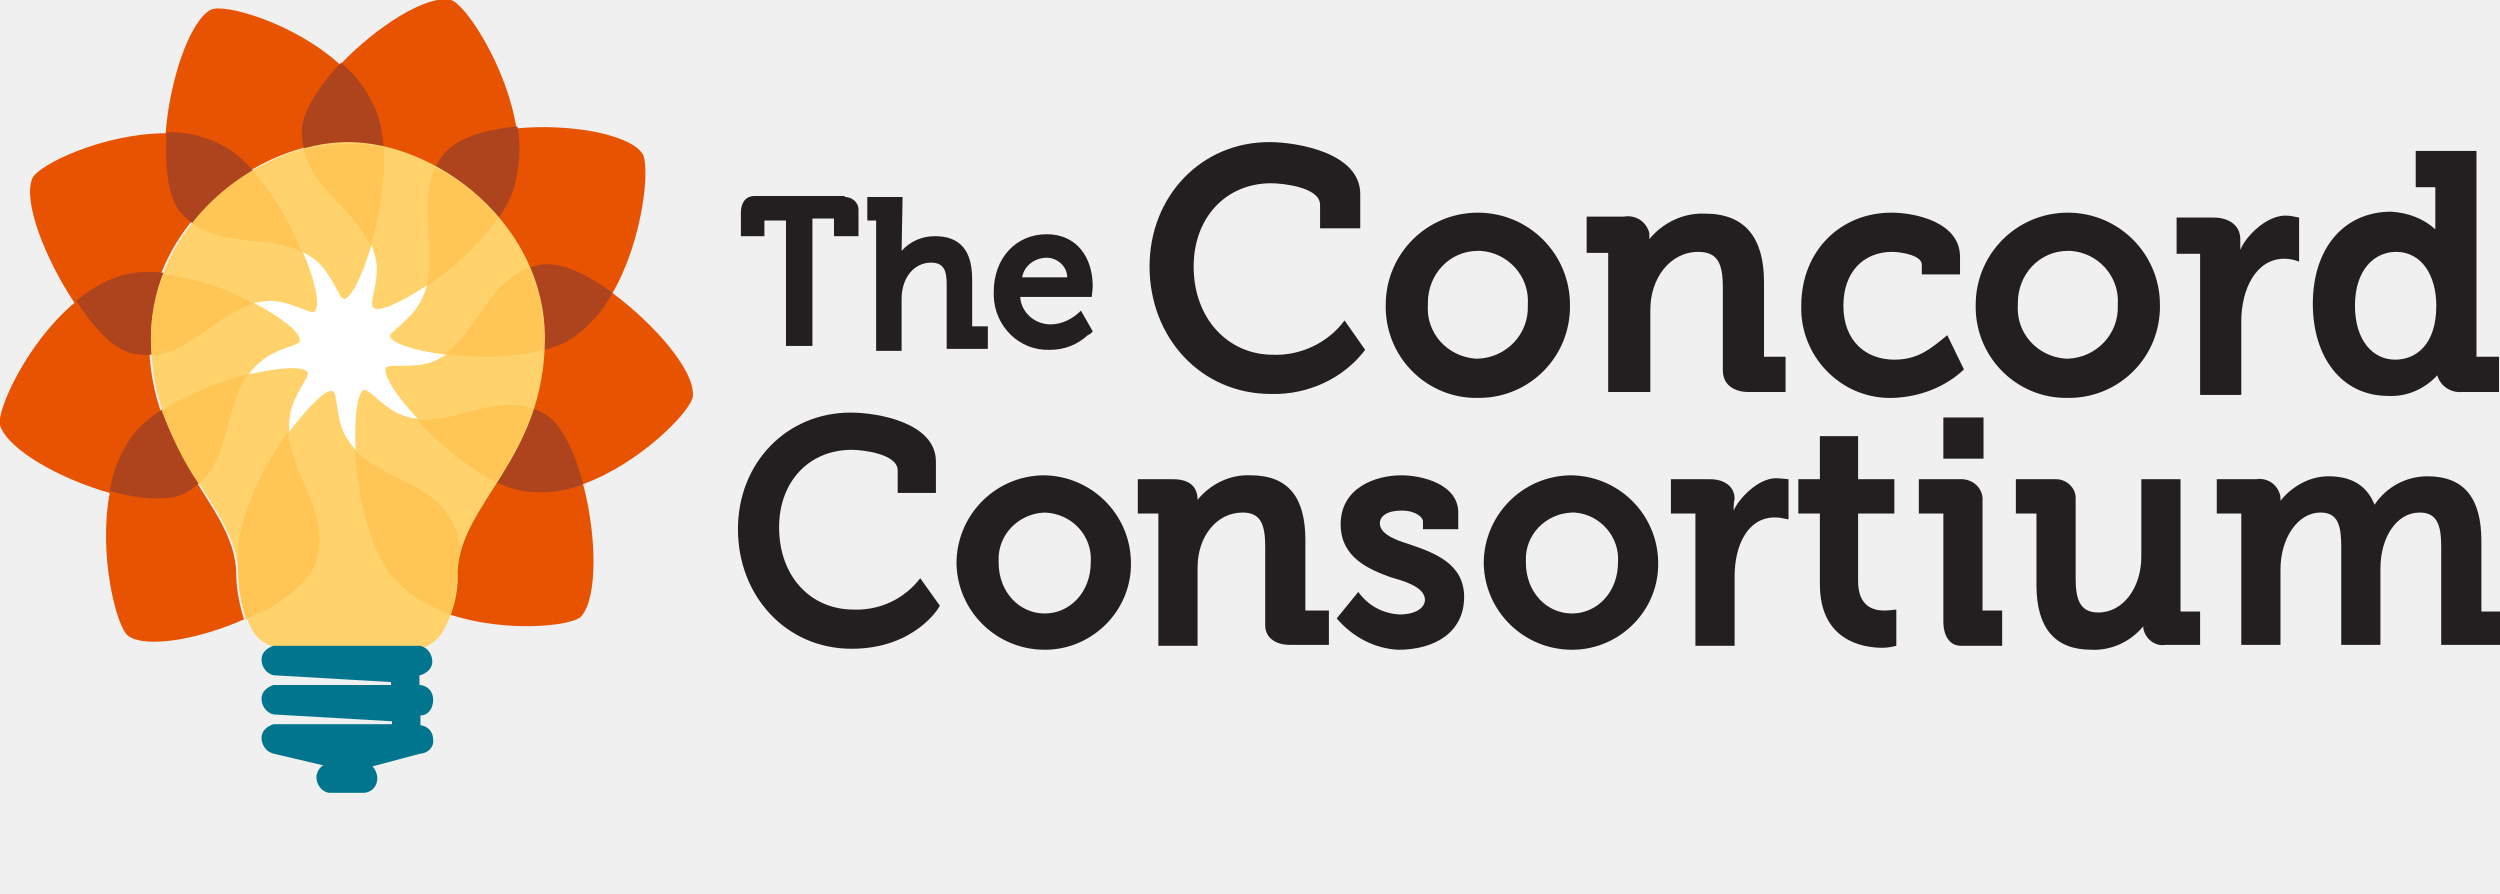
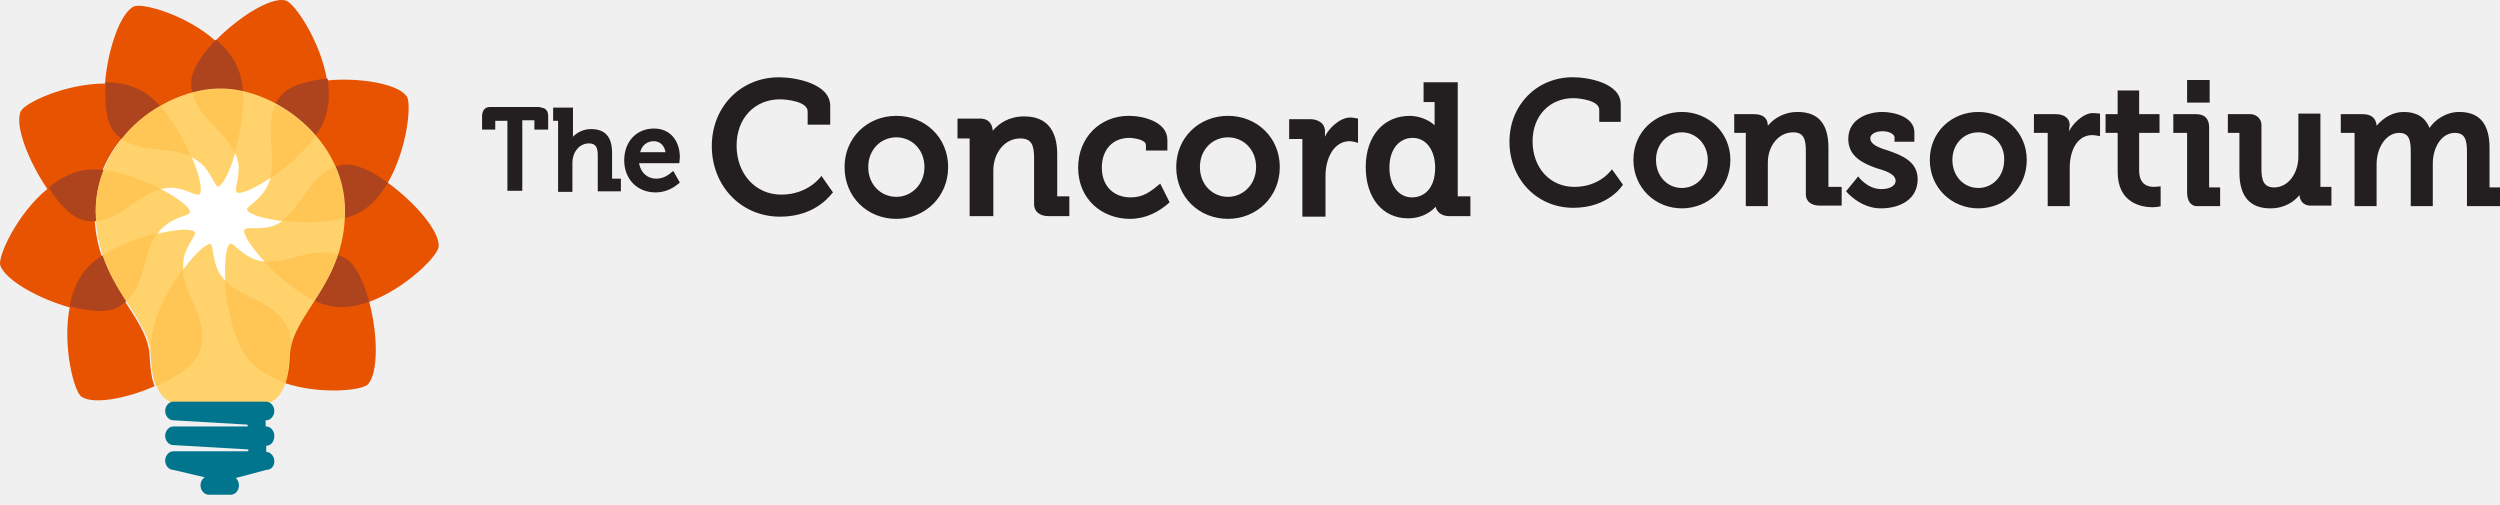
- <svg xmlns="http://www.w3.org/2000/svg" version="1.1" id="Layer_1" x="0px" y="0px" viewBox="0 0 255.1 91.2" style="enable-background:new 0 0 255.1 91.2;" xml:space="preserve">
-   <style type="text/css">
- 	.st0{fill:#E75300;}
- 	.st1{fill:#AD441D;}
- 	.st2{fill:#FFD26C;}
- 	.st3{fill:#FFFFFF;}
- 	.st4{fill:#FFC656;}
- 	.st5{fill:#00758D;}
- 	.st6{fill:#231F20;}
- </style>
-   <path class="st0" d="M62.5,29.9c4.3,3.2,8.4,7.9,8.2,10.5c-0.1,1.5-5.4,6.9-11.2,9c1.4,5.3,1.5,11.6-0.2,13.5  c-0.9,1-7.7,1.7-13.4-0.2c0.4-1.4,0.6-2.8,0.6-4.3c0.2-7,8.9-11.6,8.9-23.9c0-11.6-11-20-20.1-20s-20.1,8.4-20.1,20  c0,12.3,8.7,16.9,8.9,23.9c0,1.6,0.3,3.2,0.8,4.8c-4.5,2-9.9,3-11.8,1.7c-1.2-0.8-3.1-8.3-1.9-14.6c-5-1.4-10.4-4.4-11.2-6.9  C-0.4,42,2.7,35,7.6,30.9c-3-4.5-5.3-10.4-4.3-12.7c0.6-1.4,7.3-4.6,13.6-4.6c0.4-5.3,2.4-11.4,4.6-12.6c1.3-0.7,8.5,1.3,13.2,5.6  c3.7-3.9,8.9-7.2,11.3-6.6c1.4,0.3,5.7,6.7,6.7,13.1c5.2-0.5,11.3,0.5,12.8,2.5C66.4,16.6,65.7,24.4,62.5,29.9z" />
-   <path class="st1" d="M42.5,42.8c4.3,0.5,8.7-3.2,13.2-0.5c1.6,1,3,3.9,3.8,7.1c-1.9,0.8-4,1-6.1,0.7C49.7,49.5,45.4,46,42.5,42.8z   M25.3,38.1c-2.5,3.7-1.7,9.4-6.2,12.1c-1.6,1-4.7,0.8-7.9-0.1c0.3-2.1,1.2-4.2,2.5-5.9C16.1,41.3,21.2,39.2,25.3,38.1z M25.9,30.9  c-4.2,1.1-7.2,6.1-12.2,5.2c-1.9-0.3-4.1-2.5-5.9-5.4c1.6-1.4,3.5-2.4,5.5-2.8C16.9,27.2,22.1,28.9,25.9,30.9z M30.8,25.7  c-3.9-1.9-9.2-0.1-12.5-4.2c-1.2-1.5-1.5-4.7-1.3-8c2.1-0.1,4.2,0.5,6,1.5C26.2,16.8,29.1,21.7,30.8,25.7z M37.8,25  c-1.8-4.2-7-6.3-7-11.6c0-1.9,1.7-4.6,4-7c1.7,1.4,2.9,3.2,3.7,5.2C39.8,15.2,39,20.8,37.8,25L37.8,25z M45.4,36.1  c3.6-2.5,4.7-8.2,9.8-9.1c1.9-0.3,4.7,0.9,7.3,2.9c-1,1.9-2.5,3.5-4.2,4.7C55.1,36.5,49.6,36.7,45.4,36.1z M52.8,12.9  c0.4,2.1,0.2,4.3-0.4,6.4c-1.2,3.7-5.3,7.4-8.9,9.9c1.2-4.4-1.5-9.4,1.8-13.5C46.6,14.1,49.5,13.2,52.8,12.9z" />
-   <path class="st2" d="M27.9,66c-0.9-0.3-1.6-0.8-2.1-1.6c-1-1.8-1.5-3.9-1.5-6c-0.2-7-8.9-11.6-8.9-23.9c0-11.6,11-20,20.1-20  s20.1,8.4,20.1,20c0,12.3-8.7,16.9-8.9,23.9c0.1,2.2-0.5,4.3-1.6,6.2c-0.5,0.7-1.1,1.2-1.9,1.5H43L27.9,66L27.9,66z" />
-   <path class="st3" d="M39.4,37.5c0.3-0.4,2.5,0.1,4.5-0.5c0.6-0.2,1.1-0.5,1.6-0.8c-3.2-0.4-5.6-1.2-5.7-1.9c0-0.5,2-1.5,3.1-3.5  c0.3-0.6,0.5-1.1,0.7-1.7c-2.7,1.8-5,2.8-5.5,2.3s0.6-2.5,0.3-4.7c-0.1-0.6-0.3-1.2-0.5-1.7c-0.9,3.1-2.1,5.5-2.8,5.5  c-0.5,0-1.1-2.3-2.7-3.8c-0.5-0.4-1-0.7-1.5-1c1.3,3,1.8,5.6,1.2,6.1c-0.4,0.3-2.3-1-4.4-1.1c-0.6,0-1.2,0.1-1.8,0.2  c2.8,1.5,4.8,3,4.7,3.9c-0.1,0.5-2.4,0.7-4,2.1c-0.5,0.4-0.9,0.8-1.2,1.3c3.1-0.7,5.6-0.9,6-0.2c0.2,0.5-1.4,2.1-1.8,4.3  c-0.1,0.6-0.1,1.2-0.1,1.8c1.9-2.6,3.8-4.4,4.4-4.2s0.3,2.5,1.3,4.5c0.3,0.5,0.7,1.1,1.1,1.5c-0.2-3.2,0.2-5.9,0.8-6.1  s1.8,1.7,3.8,2.5c0.5,0.2,1.1,0.4,1.7,0.4C40.4,40.4,39,38.1,39.4,37.5z" />
-   <path class="st4" d="M44.1,61.9c-0.6-0.3-1.1-0.6-1.6-0.9c-0.9-0.6-1.8-1.4-2.5-2.2c-2.4-2.9-3.5-8.5-3.8-12.9  c3,3.2,8.6,3.3,10.4,8.4c0.1,0.2,0.1,0.3,0.1,0.5l0.3,1.1c-0.2,0.8-0.4,1.6-0.4,2.5c-0.1,1.5-0.3,2.9-0.6,4.4  C45.4,62.5,44.8,62.2,44.1,61.9z M29.4,44.1c0.3,4.5,4.5,8.3,2.8,13.4c-0.5,1.4-2,2.8-4,4.1c-0.7,0.5-1.4,0.8-2.1,1.1  c-0.3,0.1-0.7,0.3-1,0.5c-0.5-1.5-0.7-3.2-0.8-4.8v-1.9c0-0.4,0-0.9,0.1-1.3C24.9,51.6,27.1,47.2,29.4,44.1z M50.8,22.3  c-2,2.7-4.5,5.1-7.3,6.9c1.1-3.9-0.9-8.3,0.9-12.1C46.9,18.4,49.1,20.1,50.8,22.3z M45.4,36.1c3.3-2.3,4.5-7.3,8.6-8.8  c1,2.3,1.5,4.7,1.5,7.2v1.2C52.2,36.5,48.8,36.6,45.4,36.1z M37.8,25.1c-1.6-3.7-5.8-5.7-6.8-9.8c1.5-0.4,3-0.6,4.5-0.6  c1.2,0,2.5,0.1,3.7,0.4C39.3,18.4,38.8,21.8,37.8,25.1z M30.8,25.7c-3.4-1.7-7.9-0.5-11.2-2.9c1.7-2.2,3.8-4,6.2-5.4  C27.9,19.9,29.6,22.7,30.8,25.7L30.8,25.7z M25.9,31c-3.7,1-6.4,4.9-10.4,5.3c0-0.5-0.1-1.1-0.1-1.6c0-2.3,0.5-4.6,1.3-6.7  C20,28.4,23.1,29.4,25.9,31L25.9,31z M25.3,38.2c-2.3,3.2-1.8,8.3-5,11.2c-1.6-2.3-2.8-4.9-3.8-7.5C19.3,40.2,22.2,38.9,25.3,38.2  L25.3,38.2z M42.5,42.8c3.9,0.4,7.9-2.5,11.9-1.1c-0.9,2.7-2.2,5.2-3.8,7.5C47.6,47.6,44.9,45.4,42.5,42.8z" />
-   <path class="st5" d="M42.9,73v1c0.8,0.1,1.3,0.7,1.3,1.5c0.1,0.7-0.5,1.3-1.2,1.4c0,0-0.1,0-0.1,0L38,78.2c0.3,0.3,0.5,0.8,0.5,1.2  c0,0.8-0.5,1.4-1.3,1.5h-3.6c-0.8-0.1-1.4-0.9-1.3-1.8c0.1-0.4,0.3-0.8,0.7-1l-5.1-1.2c-0.8-0.2-1.3-1-1.2-1.8  c0.1-0.6,0.6-1,1.2-1.2H40v-0.3l-12.1-0.7c-0.8-0.2-1.3-1-1.2-1.8c0.1-0.6,0.6-1,1.2-1.2h12v-0.3l-12-0.7c-0.8-0.2-1.3-1-1.2-1.8  c0.1-0.6,0.6-1,1.2-1.2h15c0.8,0.2,1.3,1,1.2,1.8c-0.1,0.6-0.6,1-1.2,1.2h-0.1v1h0.1c0.8,0.1,1.3,0.7,1.3,1.5  C44.2,72.3,43.7,73,42.9,73z" />
-   <path class="st6" d="M228.6,25.5c0.5-1.3,2.6-3.5,4.6-3.5c0.5,0,0.9,0.1,1.4,0.2v4.5c-0.5-0.2-1-0.3-1.5-0.3c-2.9,0-4.4,3.1-4.4,6.4  v7.5h-4.2V25.9h-2.4v-3.7h3.8c1.4,0,2.7,0.7,2.7,2.2V25.5z M168.3,24.4c1.4-1.7,3.5-2.7,5.7-2.6c4.1,0,6,2.5,6,7v7.6h2.2V40h-3.8  c-1.4,0-2.6-0.7-2.6-2.2v-8.4c0-2.3-0.4-3.7-2.5-3.7c-2.9,0-4.9,2.7-4.9,5.9V40h-4.3V25.8h-2.2v-3.7h3.8c1.2-0.2,2.3,0.5,2.6,1.7  C168.3,24,168.3,24.2,168.3,24.4z M86.2,20.1c0.7,0,1.4,0.5,1.4,1.3c0,0.1,0,0.2,0,0.2v2.5h-2.5v-1.8h-2.2v13h-2.7V22.5H78v1.6h-2.4  v-2.4c0-0.9,0.4-1.7,1.4-1.7h9.2V20.1z M92,25.6c0.9-1,2.1-1.5,3.4-1.5c2.6,0,3.8,1.5,3.8,4.4v4.8h1.6v2.3h-4.2v-6.6  c0-1.4-0.3-2.2-1.6-2.2c-1.7,0-3,1.5-3,3.7v5.3h-2.6V22.5h-0.9v-2.4h3.6L92,25.6L92,25.6z M107.1,35.7c-3.1,0.1-5.6-2.4-5.7-5.5  c0-0.1,0-0.3,0-0.4c0-3.5,2.3-5.9,5.4-5.9s4.7,2.4,4.7,5.3c0,0.3-0.1,1.1-0.1,1.1h-7.3c0.1,1.6,1.5,2.8,3.1,2.8  c1.2,0,2.3-0.6,3.1-1.4l1.2,2.1c-0.1,0.2-0.3,0.3-0.5,0.4C109.9,35.2,108.6,35.7,107.1,35.7z M106.8,26.3c-1.2,0-2.3,0.8-2.5,2h4.6  C108.9,27.2,107.9,26.3,106.8,26.3L106.8,26.3z M129.7,40.2c-7.2,0-12.4-5.8-12.4-13s5.3-12.7,12.2-12.7c2.9,0,9.3,1.1,9.3,5.3v3.5  h-4.1v-2.4c0-1.8-3.8-2.2-5-2.2c-4.6,0-7.9,3.5-7.9,8.5c0,5.3,3.5,9,8.1,9c2.8,0.1,5.6-1.2,7.3-3.5l2.1,3  C137.1,38.6,133.5,40.3,129.7,40.2z M150.8,40.6c-5.1,0.1-9.3-4-9.4-9.1c0-0.1,0-0.3,0-0.4c0-5.2,4.2-9.4,9.4-9.4  c5.2,0,9.4,4.2,9.4,9.4c0.1,5.2-4,9.4-9.1,9.5C151,40.6,150.9,40.6,150.8,40.6L150.8,40.6z M150.8,25.6c-2.9,0-5.1,2.4-5.1,5.3  c0,0.1,0,0.2,0,0.2c-0.2,2.9,2,5.3,4.9,5.5c0.1,0,0.2,0,0.2,0c2.9-0.1,5.2-2.5,5.1-5.4c0,0,0-0.1,0-0.1c0.2-2.9-2-5.3-4.8-5.5  C151,25.6,150.9,25.6,150.8,25.6L150.8,25.6z M193.2,40.6c-5,0.2-9.2-3.8-9.4-8.8c0-0.2,0-0.4,0-0.6c0-5.6,4-9.5,9.2-9.5  c2.5,0,7,1,7,4.5V28h-3.9v-1c0-1-2.3-1.3-3-1.3c-3,0-5,2.1-5,5.5c0,3.6,2.3,5.5,5.2,5.5c2.4,0,3.7-1.1,5.4-2.5l1.7,3.5  C198.5,39.5,195.9,40.5,193.2,40.6L193.2,40.6z M211,40.6c-5.1,0.1-9.3-4-9.4-9.1c0-0.1,0-0.3,0-0.4c0-5.2,4.2-9.4,9.4-9.4  c5.2,0,9.4,4.2,9.4,9.4c0.1,5.2-4,9.4-9.1,9.5C211.2,40.6,211.1,40.6,211,40.6L211,40.6z M211,25.6c-2.9,0-5.1,2.4-5.1,5.3  c0,0.1,0,0.2,0,0.2c-0.2,2.9,2,5.3,4.9,5.5c0.1,0,0.2,0,0.2,0c2.9-0.1,5.2-2.5,5.1-5.4c0,0,0-0.1,0-0.1c0.2-2.9-2-5.3-4.8-5.5  C211.2,25.6,211.1,25.6,211,25.6L211,25.6z M248.5,23.4v-4.3h-2v-3.7h6.2v21h2.3V40h-3.8c-1.1,0.1-2.2-0.6-2.5-1.7  c-1.3,1.4-3.1,2.2-5,2.1c-4.8,0-7.7-4-7.7-9.4c0-5.7,3.2-9.4,8-9.4C245.7,21.7,247.3,22.3,248.5,23.4L248.5,23.4z M244.5,25.7  c-2.2,0-4.2,1.8-4.2,5.5c0,3.5,1.8,5.5,4.1,5.5c2.1,0,4.2-1.5,4.2-5.5C248.6,28.1,247.1,25.7,244.5,25.7L244.5,25.7z M122.2,51  c1.3-1.6,3.3-2.6,5.4-2.5c3.9,0,5.6,2.3,5.6,6.6v7.2h2.4v3.5h-4c-1.4,0-2.5-0.7-2.5-2v-8c0-2.2-0.4-3.5-2.3-3.5  c-2.7,0-4.6,2.5-4.6,5.6v8h-4V52.4h-2.1v-3.5h3.6C121.3,48.9,122.2,49.6,122.2,51z M106.6,66.3c-4.9,0-8.9-3.9-9-8.8  c0-4.9,3.9-8.9,8.8-9c4.9,0,8.9,3.9,9,8.8c0,0,0,0.1,0,0.1c0.1,4.8-3.8,8.8-8.6,8.9C106.8,66.3,106.7,66.3,106.6,66.3z M106.6,52.3  c-2.7,0.1-4.8,2.3-4.7,4.9c0,0.1,0,0.1,0,0.2c0,3,2.1,5.2,4.7,5.2s4.7-2.2,4.7-5.2C111.5,54.7,109.4,52.4,106.6,52.3  C106.7,52.3,106.7,52.3,106.6,52.3L106.6,52.3z M142.7,66.3c-2.4-0.1-4.7-1.3-6.3-3.2l2.2-2.7c1,1.4,2.5,2.2,4.2,2.3  c1.7,0,2.6-0.7,2.6-1.5c0-1.4-2.5-2-3.5-2.3c-2.2-0.8-5.1-2-5.1-5.4c0-3.7,3.5-5,6.2-5c2.1,0,5.8,0.9,5.8,3.8V54h-3.6v-0.8  c0-0.4-0.7-1.1-2.2-1.1s-2.2,0.6-2.2,1.3c0,1.3,2.3,1.9,3.2,2.2c2.3,0.8,5.4,1.9,5.4,5.3C149.4,64.6,146.3,66.3,142.7,66.3z   M160.4,66.3c-4.9,0-8.9-3.9-9-8.8c0-4.9,3.9-8.9,8.8-9c4.9,0,8.9,3.9,9,8.8c0,0,0,0.1,0,0.1c0.1,4.8-3.8,8.8-8.6,8.9  C160.6,66.3,160.5,66.3,160.4,66.3z M160.4,52.3c-2.7,0.1-4.8,2.3-4.7,4.9c0,0.1,0,0.1,0,0.2c0,3,2.1,5.2,4.7,5.2s4.7-2.2,4.7-5.2  c0.2-2.6-1.8-4.9-4.4-5.1C160.7,52.3,160.5,52.3,160.4,52.3L160.4,52.3z M176.9,52.1c0.5-1.2,2.5-3.3,4.3-3.3c0.4,0,1.3,0.1,1.3,0.1  V53c-0.5-0.1-0.9-0.2-1.4-0.2c-2.8,0-4.1,2.9-4.1,6v7.1h-4V52.4h-2.5v-3.5h4c1.4,0,2.5,0.7,2.5,2C176.9,51.3,176.9,51.7,176.9,52.1  L176.9,52.1z M192.1,66.1c-2,0-6.4-0.7-6.4-6.5v-7.2h-2.2v-3.5h2.2v-4.4h3.9v4.4h3.7v3.5h-3.7v6.9c0,2.7,1.7,3,2.7,3  c0.4,0,1.2-0.1,1.2-0.1v3.7C193.1,66,192.6,66.1,192.1,66.1z M202.4,46.8h-4.1v-4.2h4.1V46.8z M204.3,65.9h-4.2  c-1,0-1.8-0.8-1.8-2.5v-11h-2.5v-3.5h4.1c1.2-0.1,2.3,0.7,2.4,1.9c0,0.2,0,0.4,0,0.6v10.9h2V65.9z M218.7,63.9  c-1.3,1.6-3.3,2.5-5.3,2.4c-3.7,0-5.6-2.2-5.6-6.6v-7.3h-2.1v-3.5h4.1c1.1,0,2,0.9,2,1.9V59c0,2.1,0.4,3.5,2.3,3.5  c2.6,0,4.4-2.6,4.4-5.7v-7.9h4v13.4c0,0.1,0,0.1,0.1,0.1h1.9v3.4H221c-1.1,0.2-2.1-0.6-2.3-1.7C218.7,64,218.7,63.9,218.7,63.9  L218.7,63.9z M232.7,51.1c1.2-1.5,3-2.5,4.9-2.5c2.3,0,3.9,0.9,4.7,2.9c1.2-1.8,3.2-2.9,5.4-2.9c3.8,0,5.5,2.3,5.5,6.6v7.2h1.9v3.4  h-6v-10c0-2.2-0.4-3.5-2.2-3.5c-2.4,0-4,2.6-4,5.7v7.8h-4V55.8c0-2.1-0.3-3.5-2.1-3.5c-2.4,0-4.1,2.7-4.1,5.8v7.7h-4V52.4h-2.5v-3.5  h4c1.2-0.2,2.3,0.6,2.5,1.8C232.7,50.9,232.7,51,232.7,51.1L232.7,51.1z M86.9,66.2c-6.7,0-11.6-5.4-11.6-12.2s5-11.9,11.5-11.9  c2.7,0,8.7,1,8.7,5v3.2h-3.9v-2.3c0-1.7-3.6-2.1-4.7-2.1c-4.3,0-7.4,3.2-7.4,7.9c0,5,3.2,8.4,7.6,8.4c2.7,0.1,5.2-1.1,6.8-3.2l2,2.8  C95.9,61.9,93.4,66.2,86.9,66.2z" />
+ <svg xmlns="http://www.w3.org/2000/svg" width="223" height="45" viewBox="0 0 223 45">
+   <g fill="none" fill-rule="evenodd">
+     <path d="M0 0h223v45H0z" />
+     <path d="M34.593 16.303c2.378 1.714 4.646 4.314 4.536 5.697-.056.83-2.987 3.762-6.196 4.924.775 2.876.83 6.306-.11 7.357-.498.553-4.26.94-7.413-.11a8.65 8.65 0 0 0 .332-2.324c.11-3.817 4.923-6.306 4.923-13 0-6.306-6.085-10.897-11.119-10.897-4.978 0-11.119 4.591-11.119 10.897 0 6.694 4.813 9.183 4.924 13 .055 1.05.166 1.936.442 2.6-2.489 1.106-5.476 1.66-6.527.94-.664-.442-1.715-4.536-1.051-7.966C3.449 26.647.462 24.987.019 23.66c-.221-.775 1.494-4.592 4.204-6.804-1.66-2.434-2.932-5.643-2.378-6.915.332-.774 4.038-2.49 7.523-2.49.221-2.931 1.327-6.25 2.544-6.859.72-.387 4.702.72 7.302 3.043 2.047-2.102 4.924-3.928 6.251-3.596.775.166 3.153 3.651 3.707 7.136 2.876-.276 6.25.277 7.08 1.383.498.498.11 4.702-1.66 7.745z" fill="#E75300" fill-rule="nonzero" />
+     <path d="M23.53 23.328c2.378.277 4.812-1.715 7.301-.277.885.554 1.66 2.102 2.102 3.873-1.106.387-2.268.608-3.374.387-2.047-.332-4.426-2.268-6.03-3.983zm-9.515-2.545c-1.383 1.992-.94 5.145-3.43 6.583-.885.553-2.6.443-4.37-.055.221-1.217.664-2.324 1.383-3.209 1.327-1.604 4.148-2.765 6.417-3.319zm.331-3.927c-2.323.608-3.982 3.319-6.748 2.821-1.051-.166-2.268-1.383-3.264-2.932.94-.774 1.936-1.327 3.042-1.549 1.992-.387 4.868.553 6.97 1.66zm2.711-2.877c-2.157-1.05-5.09-.055-6.915-2.268-.664-.83-.83-2.544-.719-4.37 1.162 0 2.323.221 3.32.83 1.77.996 3.374 3.65 4.314 5.808zm3.872-.332c-.995-2.268-3.872-3.43-3.872-6.306 0-1.05.94-2.49 2.213-3.817.885.775 1.66 1.715 2.046 2.821.72 1.937.277 4.979-.387 7.302zm4.204 6.03c1.992-1.383 2.6-4.48 5.422-4.979 1.05-.166 2.6.498 4.038 1.605-.609 1.05-1.383 1.936-2.324 2.544-1.77 1.051-4.812 1.162-7.136.83zm4.094-12.668c.166 1.217.166 2.379-.221 3.485-.664 1.992-2.932 4.038-4.924 5.366.664-2.379-.83-5.144.996-7.357.72-.83 2.323-1.328 4.149-1.494z" fill="#AD441D" />
+     <path d="M15.453 35.94c-.498-.166-.94-.497-1.162-.885-.442-.719-.774-1.715-.83-3.263-.11-3.817-4.923-6.307-4.923-13 0-6.306 6.085-10.898 11.119-10.898 4.979 0 11.119 4.592 11.119 10.898 0 6.693-4.813 9.183-4.923 13-.056 1.604-.388 2.655-.886 3.374-.276.387-.608.608-1.05.83h-.111l-8.353-.056z" fill="#FFD26C" />
+     <path d="M21.814 20.451c.166-.22 1.383.056 2.49-.276.332-.11.608-.277.885-.443-1.77-.221-3.098-.664-3.153-1.05 0-.277 1.106-.83 1.714-1.882.166-.276.277-.608.388-.94-1.494.996-2.766 1.549-3.043 1.272-.221-.22.332-1.383.166-2.544a4.673 4.673 0 0 0-.276-.94c-.498 1.714-1.162 2.987-1.55 2.987-.276 0-.608-1.273-1.493-2.047a7.207 7.207 0 0 0-.83-.553c.72 1.66.996 3.042.664 3.319-.221.166-1.272-.554-2.434-.609-.332 0-.664.055-.996.11 1.55.83 2.656 1.66 2.6 2.103-.055.276-1.327.387-2.212 1.162-.277.22-.498.442-.664.719 1.715-.388 3.098-.498 3.319-.111.11.277-.775 1.162-.996 2.323-.055.332-.055.664-.055.996 1.05-1.438 2.102-2.379 2.434-2.268.276.11.166 1.383.719 2.434.166.332.387.553.608.83-.11-1.77.111-3.209.443-3.32.277-.055.996.941 2.102 1.384.332.11.609.221.94.221-1.217-1.328-1.99-2.545-1.77-2.877z" fill="#FFF" fill-rule="nonzero" />
+     <path d="M24.414 33.728a12.664 12.664 0 0 1-.885-.498c-.498-.332-.996-.72-1.383-1.217-1.327-1.604-1.936-4.647-2.102-7.026 1.66 1.77 4.757 1.826 5.753 4.592.056.11.056.166.056.276l.165.609c-.11.442-.22.885-.22 1.328-.056.94-.167 1.714-.333 2.378-.332-.11-.664-.276-1.05-.442zm-8.131-9.68c.166 2.433 2.489 4.535 1.548 7.301-.276.774-1.106 1.549-2.212 2.213-.332.221-.72.442-1.162.608-.221.11-.387.166-.553.277-.221-.664-.387-1.55-.443-2.6V30.796c0-.221 0-.498.056-.72.276-1.99 1.493-4.37 2.766-6.029zM28.12 12.153c-.996 1.438-2.6 2.821-4.039 3.761.609-2.102-.498-4.536.498-6.582a10.8 10.8 0 0 1 3.54 2.82zm-2.988 7.523c1.826-1.272 2.49-3.983 4.758-4.813.498 1.217.83 2.49.83 3.928v.664c-1.715.442-3.873.442-5.588.221zm-4.204-6.03c-.885-1.991-3.208-3.097-3.761-5.365a9.625 9.625 0 0 1 2.489-.332c.664 0 1.328.055 2.047.22.055 1.716-.277 3.818-.775 5.477zm-3.872.332c-1.88-.94-4.37-.276-6.196-1.604.94-1.217 2.158-2.213 3.43-2.932 1.162 1.273 2.102 3.043 2.766 4.536zm-2.71 2.877c-2.047.553-3.54 2.655-5.754 2.876 0-.276-.055-.608-.055-.885 0-1.272.277-2.544.72-3.65 1.659.165 3.595.884 5.088 1.659zm-.332 3.927c-1.273 1.77-.996 4.536-2.766 6.085-.775-1.217-1.55-2.489-2.102-4.093 1.438-.885 3.319-1.604 4.868-1.992zm9.514 2.545c2.158.221 4.37-1.383 6.583-.609-.553 1.605-1.328 2.932-2.102 4.094-1.604-.774-3.264-2.213-4.48-3.485z" fill="#FFC656" />
+     <path d="M23.75 39.757v.553c.388 0 .72.388.72.83 0 .443-.277.775-.72.775l-2.71.719a.916.916 0 0 1 .276.664c0 .442-.331.83-.719.83h-1.991c-.387 0-.72-.388-.72-.83 0-.332.167-.609.388-.72l-2.821-.663c-.387 0-.72-.388-.72-.83 0-.443.333-.83.72-.83h6.693v-.166l-6.693-.387c-.387 0-.72-.387-.72-.83 0-.442.333-.83.72-.83h6.638v-.165l-6.638-.388c-.387 0-.72-.387-.72-.83 0-.442.333-.83.72-.83h8.297c.388 0 .72.388.72.83 0 .443-.332.83-.72.83h-.055v.553h.055c.388 0 .72.388.72.83 0 .498-.277.885-.72.885z" fill="#00758D" fill-rule="nonzero" />
+     <path d="M157.69 11.214a3.413 3.413 0 0 1 2.654-1.228c1.917 0 2.752 1.13 2.752 3.194V16.67h1.18v1.67h-1.966c-.688 0-1.229-.344-1.229-.983v-3.882c0-1.081-.196-1.67-1.13-1.67-1.327 0-2.26 1.228-2.26 2.702V18.389h-1.966V11.853h-1.032v-1.67h1.77c.785 0 1.228.343 1.228 1.031zm-7.665 7.372c-2.36 0-4.325-1.819-4.325-4.325 0-2.506 1.966-4.275 4.325-4.275 2.358 0 4.324 1.818 4.324 4.275 0 2.506-1.966 4.325-4.324 4.325zm0-6.782c-1.278 0-2.31 1.032-2.31 2.457 0 1.475 1.032 2.506 2.31 2.506 1.277 0 2.31-1.031 2.31-2.506 0-1.425-1.082-2.457-2.31-2.457zm17.74 6.782c-1.868 0-3.096-1.524-3.096-1.524l1.08-1.326s.787 1.13 2.065 1.13c.835 0 1.278-.344 1.278-.737 0-.688-1.229-.983-1.72-1.13-1.082-.394-2.507-.983-2.507-2.605 0-1.77 1.72-2.408 3.047-2.408 1.032 0 2.85.442 2.85 1.818v.836h-1.769v-.394c0-.196-.344-.54-1.08-.54-.689 0-1.082.295-1.082.639 0 .639 1.13.933 1.573 1.08 1.13.394 2.653.935 2.653 2.556 0 1.77-1.523 2.605-3.292 2.605zm8.698 0c-2.359 0-4.325-1.819-4.325-4.325 0-2.506 1.966-4.275 4.325-4.275s4.324 1.818 4.324 4.275c0 2.506-1.916 4.325-4.324 4.325zm0-6.782c-1.278 0-2.31 1.032-2.31 2.457 0 1.475 1.032 2.506 2.31 2.506 1.277 0 2.31-1.031 2.31-2.506.049-1.425-1.033-2.457-2.31-2.457zm8.108-.098c.246-.59 1.229-1.622 2.113-1.622.197 0 .64.05.64.05v2.014s-.492-.098-.689-.098c-1.376 0-2.015 1.425-2.015 2.9v3.44h-1.965V11.852h-1.229v-1.67h1.966c.688 0 1.228.343 1.228.982-.049.099-.049.492-.049.54zm7.47 6.781c-.983 0-3.145-.344-3.145-3.145v-3.489h-1.081v-1.67h1.08V8.068h1.917v2.113h1.818v1.671h-1.818v3.342c0 1.327.836 1.474 1.327 1.474.197 0 .59-.049.59-.049v1.77c.098 0-.344.097-.688.097zm5.061-9.336h-2.014V7.136h2.014V9.15zm.934 9.238h-2.064c-.491 0-.884-.393-.884-1.228v-5.308h-1.229v-1.67h2.015c1.13 0 1.18.835 1.18 1.228v5.307h.982v1.671zm7.076-.983c-.491.59-1.326 1.18-2.604 1.18-1.818 0-2.752-1.081-2.752-3.194v-3.539h-1.032v-1.67h2.015c.59 0 .983.49.983.933v3.932c0 1.031.196 1.67 1.13 1.67 1.278 0 2.162-1.277 2.162-2.752v-3.833h1.966v6.487c0 .05 0 .05.049.05h.934v1.67h-1.72c-.64.05-1.081-.295-1.13-.934zm6.88-6.192c.59-.688 1.425-1.228 2.408-1.228 1.13 0 1.917.442 2.31 1.425.54-.786 1.523-1.425 2.654-1.425 1.867 0 2.702 1.13 2.702 3.194v3.538H223v1.671h-2.949v-4.865c0-1.081-.196-1.67-1.08-1.67-1.18 0-1.966 1.277-1.966 2.751v3.784h-1.966v-4.865c0-1.032-.147-1.67-1.032-1.67-1.18 0-2.015 1.326-2.015 2.8v3.735h-1.965V11.853h-1.229v-1.67h1.966c.737 0 1.18.343 1.228 1.031zm-71.648 7.323c-3.293 0-5.7-2.605-5.7-5.897 0-3.293 2.456-5.75 5.65-5.75 1.327 0 4.276.491 4.276 2.408v1.572h-1.917V9.79c0-.836-1.769-1.033-2.31-1.033-2.112 0-3.636 1.573-3.636 3.833 0 2.408 1.573 4.08 3.735 4.08 2.31 0 3.342-1.573 3.342-1.573l.982 1.376s-1.228 2.064-4.422 2.064zM118.187 12.201c.246-.639 1.278-1.72 2.26-1.72.246 0 .688.098.688.098v2.163s-.491-.148-.737-.148c-1.425 0-2.162 1.524-2.162 3.096v3.637h-2.064v-6.93h-1.18V10.63h1.868c.688 0 1.327.344 1.327 1.08v.492zm-29.633-.54c.54-.64 1.425-1.278 2.801-1.278 2.015 0 2.949 1.228 2.949 3.39V17.51h1.081v1.769h-1.867c-.688 0-1.278-.344-1.278-1.082v-4.078c0-1.13-.197-1.77-1.229-1.77-1.425 0-2.407 1.327-2.407 2.85v4.08H86.49v-6.93H85.41V10.58h1.868c.786-.049 1.228.344 1.277 1.082zm-18.968 7.666c-3.539 0-6.094-2.801-6.094-6.29 0-3.539 2.605-6.143 5.995-6.143 1.425 0 4.57.54 4.57 2.555v1.671h-2.014V9.94c0-.884-1.868-1.08-2.457-1.08-2.26 0-3.883 1.67-3.883 4.127 0 2.556 1.72 4.374 3.98 4.374 2.458 0 3.588-1.67 3.588-1.67l1.032 1.473c-.049-.049-1.327 2.163-4.717 2.163zm10.369.196c-2.556 0-4.62-1.916-4.62-4.62 0-2.653 2.064-4.57 4.62-4.57 2.555 0 4.619 1.917 4.619 4.57 0 2.655-2.064 4.62-4.62 4.62zm0-7.273c-1.376 0-2.507 1.081-2.507 2.654 0 1.572 1.13 2.654 2.507 2.654 1.326 0 2.506-1.082 2.506-2.654 0-1.573-1.13-2.654-2.506-2.654zm20.836 7.273c-2.457 0-4.62-1.72-4.62-4.57 0-2.703 1.966-4.62 4.521-4.62 1.229 0 3.44.492 3.44 2.163v.934h-1.916v-.492c0-.491-1.13-.639-1.474-.639-1.475 0-2.458 1.032-2.458 2.654 0 1.72 1.13 2.654 2.556 2.654 1.18 0 1.818-.54 2.653-1.229l.836 1.671c-.983.885-2.162 1.474-3.538 1.474zm8.747 0c-2.555 0-4.62-1.916-4.62-4.62 0-2.653 2.065-4.57 4.62-4.57s4.62 1.917 4.62 4.57c0 2.655-2.065 4.62-4.62 4.62zm0-7.273c-1.376 0-2.506 1.081-2.506 2.654 0 1.572 1.13 2.654 2.506 2.654 1.327 0 2.506-1.082 2.506-2.654 0-1.573-1.13-2.654-2.506-2.654zm18.428-1.08V9.104h-.983V7.336h3.047V17.51H131.16v1.769h-1.867c-.688 0-1.13-.344-1.229-.836-.639.688-1.523 1.032-2.457 1.032-2.359 0-3.784-1.916-3.784-4.57 0-2.752 1.573-4.57 3.932-4.57.737 0 1.621.295 2.211.835zM126 12.3c-1.08 0-2.064.884-2.064 2.653 0 1.67.885 2.654 2.015 2.654 1.032 0 2.064-.737 2.064-2.654 0-1.474-.737-2.654-2.015-2.654zM48.209 9.597c.491 0 .688.344.688.737v1.228h-1.229v-.835h-1.08v6.29H45.26v-6.241h-1.082v.786H43v-1.18c0-.441.197-.835.688-.835h4.521v.05zm2.85 2.653a2.228 2.228 0 0 1 1.671-.737c1.278 0 1.867.737 1.867 2.113v2.31h.787v1.13H53.32v-3.194c0-.688-.148-1.081-.787-1.081-.835 0-1.474.737-1.474 1.769v2.555h-1.277v-6.339h-.443v-1.18h1.77v2.654h-.05zm7.42 4.914c-1.67 0-2.8-1.228-2.8-2.85 0-1.72 1.13-2.85 2.653-2.85 1.524 0 2.31 1.18 2.31 2.555 0 .148-.05.54-.05.54h-3.587c.148.885.787 1.377 1.524 1.377.639 0 1.08-.295 1.523-.688l.59 1.032s-.148.147-.246.196a3.053 3.053 0 0 1-1.916.688zm-.147-4.57c-.59 0-1.08.344-1.228.983h2.26c-.098-.639-.54-.983-1.032-.983z" fill="#231F20" />
+   </g>
</svg>
